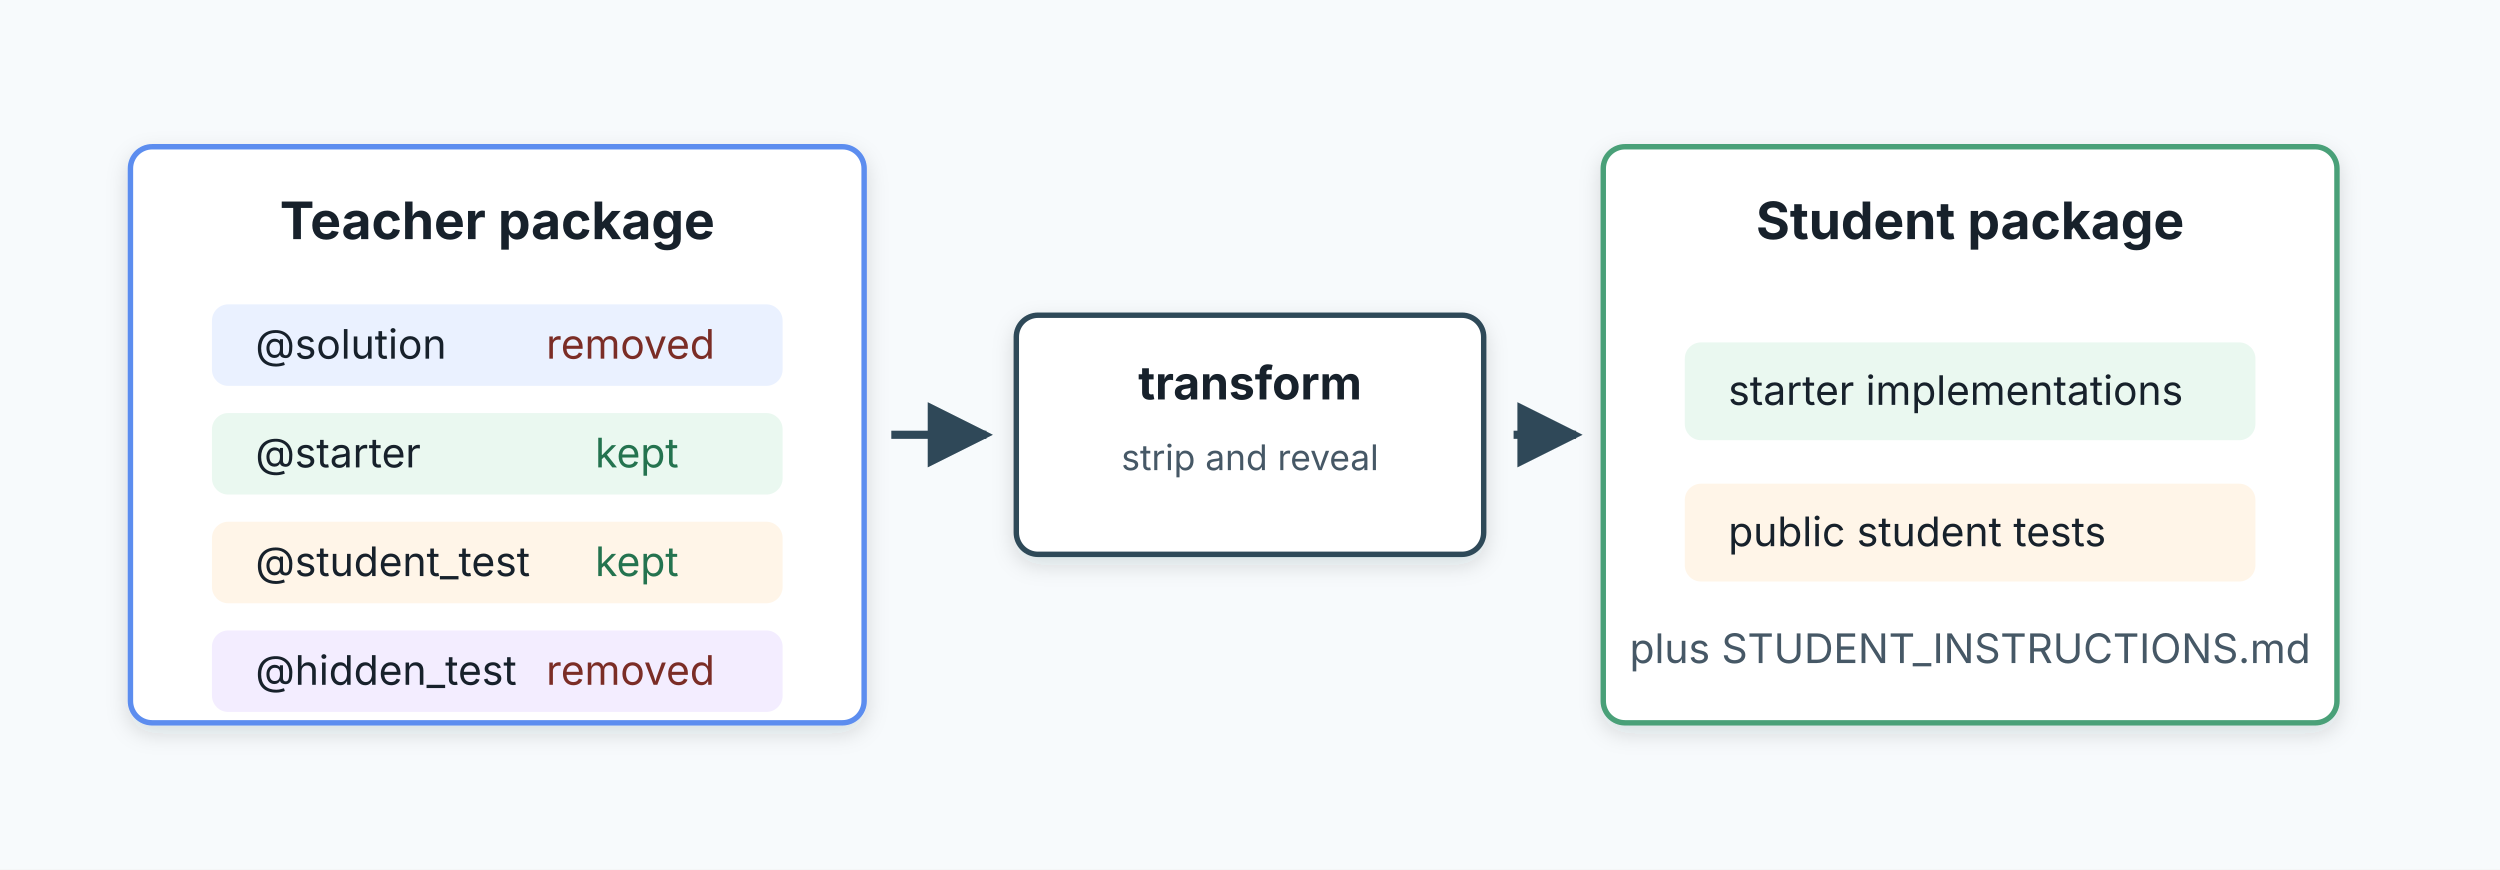
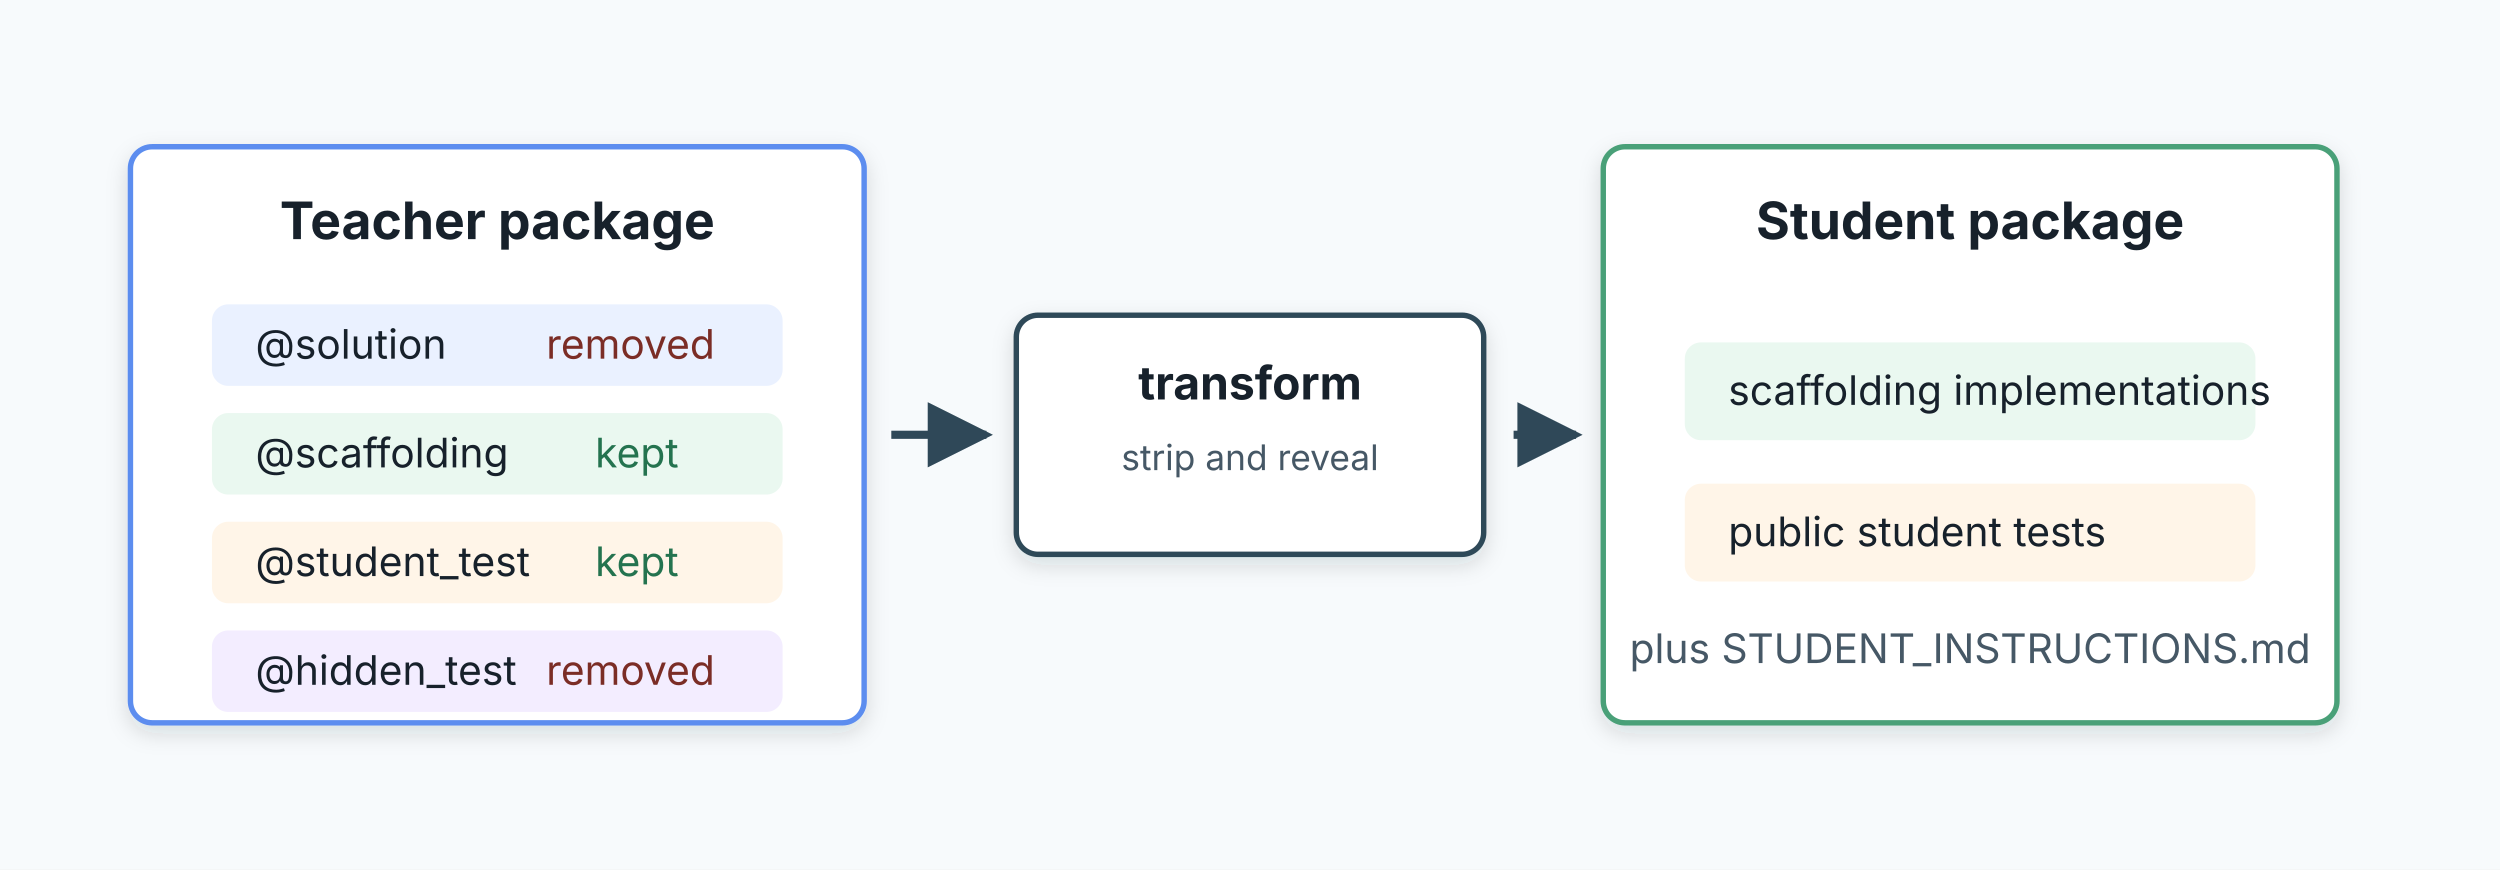
<svg xmlns="http://www.w3.org/2000/svg" width="920" height="320" viewBox="0 0 920 320" role="img" aria-labelledby="title desc">
  <defs>
    <marker id="arrow" viewBox="0 0 10 10" refX="9" refY="5" markerWidth="8" markerHeight="8" orient="auto-start-reverse">
      <path d="M 0 0 L 10 5 L 0 10 z" fill="#2f4858" />
    </marker>
    <filter id="shadow" x="-10%" y="-15%" width="120%" height="130%">
      <feDropShadow dx="0" dy="3" stdDeviation="4" flood-color="#1f2933" flood-opacity="0.14" />
    </filter>
  </defs>
  <rect width="920" height="320" fill="#f7fafc" />
  <g font-family="Inter, Segoe UI, Helvetica, Arial, sans-serif">
    <g filter="url(#shadow)">
      <rect x="48" y="54" width="270" height="212" rx="8" fill="#ffffff" stroke="#5b8def" stroke-width="2" />
      <rect x="590" y="54" width="270" height="212" rx="8" fill="#ffffff" stroke="#49a078" stroke-width="2" />
      <rect x="374" y="116" width="172" height="88" rx="8" fill="#ffffff" stroke="#2f4858" stroke-width="2" />
    </g>
    <text x="183" y="88" text-anchor="middle" font-size="19" font-weight="700" fill="#17212b">Teacher package</text>
    <text x="725" y="88" text-anchor="middle" font-size="19" font-weight="700" fill="#17212b">Student package</text>
    <text x="460" y="147" text-anchor="middle" font-size="17" font-weight="700" fill="#17212b">transform</text>
    <text x="460" y="173" text-anchor="middle" font-size="13" fill="#465866">strip and reveal</text>
    <path d="M 328 160 H 363" stroke="#2f4858" stroke-width="3" fill="none" marker-end="url(#arrow)" />
    <path d="M 557 160 H 580" stroke="#2f4858" stroke-width="3" fill="none" marker-end="url(#arrow)" />
    <g font-size="15">
      <rect x="78" y="112" width="210" height="30" rx="6" fill="#eaf1ff" />
      <text x="94" y="132" fill="#17212b">@solution</text>
      <text x="201" y="132" fill="#7b2d26">removed</text>
      <rect x="78" y="152" width="210" height="30" rx="6" fill="#eaf8f0" />
-       <text x="94" y="172" fill="#17212b">@starter</text>
+       <text x="94" y="172" fill="#17212b">@scaffolding</text>
      <text x="219" y="172" fill="#24734f">kept</text>
      <rect x="78" y="192" width="210" height="30" rx="6" fill="#fff5e8" />
      <text x="94" y="212" fill="#17212b">@student_test</text>
      <text x="219" y="212" fill="#24734f">kept</text>
      <rect x="78" y="232" width="210" height="30" rx="6" fill="#f3edff" />
      <text x="94" y="252" fill="#17212b">@hidden_test</text>
      <text x="201" y="252" fill="#7b2d26">removed</text>
      <rect x="620" y="126" width="210" height="36" rx="6" fill="#eaf8f0" />
-       <text x="636" y="149" fill="#17212b">starter implementations</text>
+       <text x="636" y="149" fill="#17212b">scaffolding implementations</text>
      <rect x="620" y="178" width="210" height="36" rx="6" fill="#fff5e8" />
      <text x="636" y="201" fill="#17212b">public student tests</text>
      <text x="725" y="244" text-anchor="middle" fill="#465866">plus STUDENT_INSTRUCTIONS.md</text>
    </g>
  </g>
</svg>
